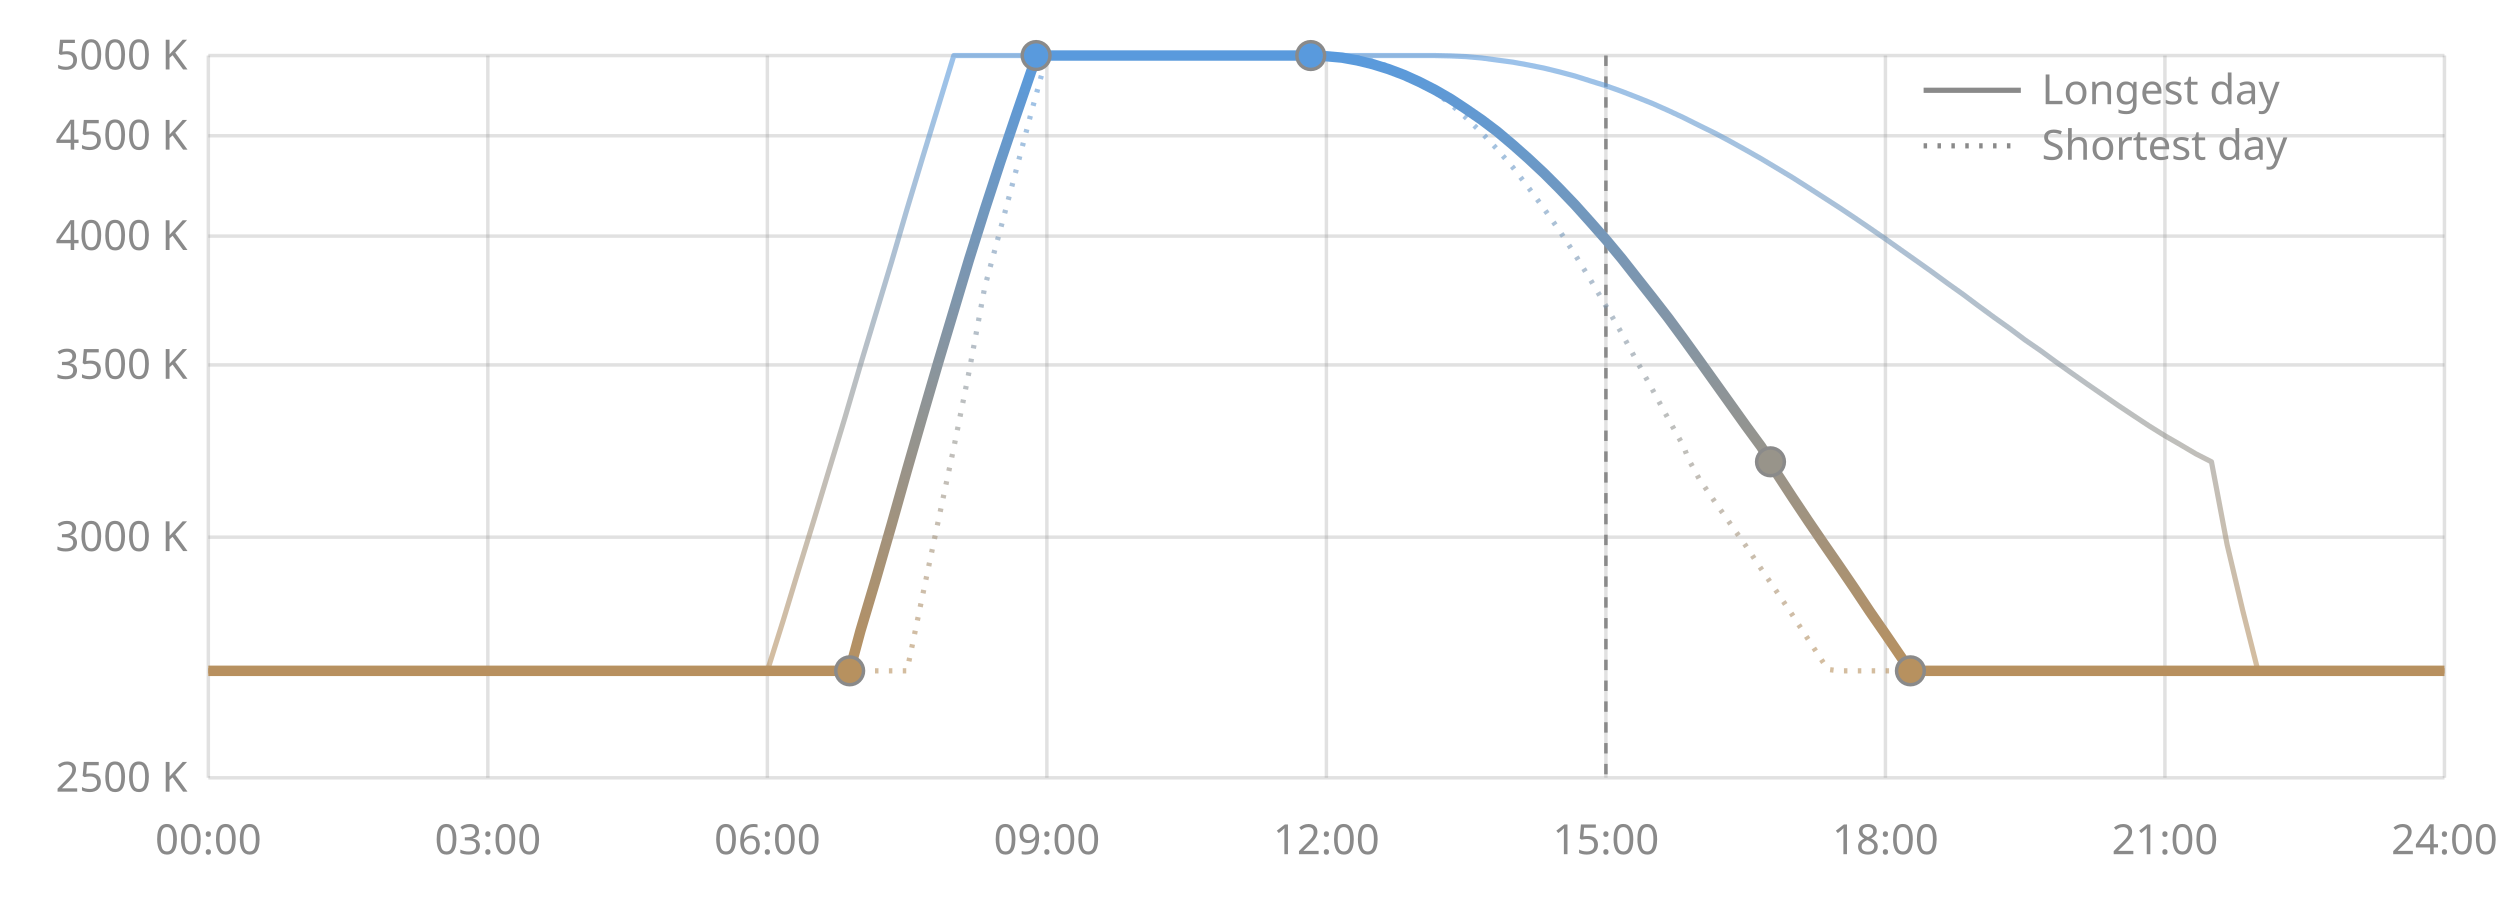
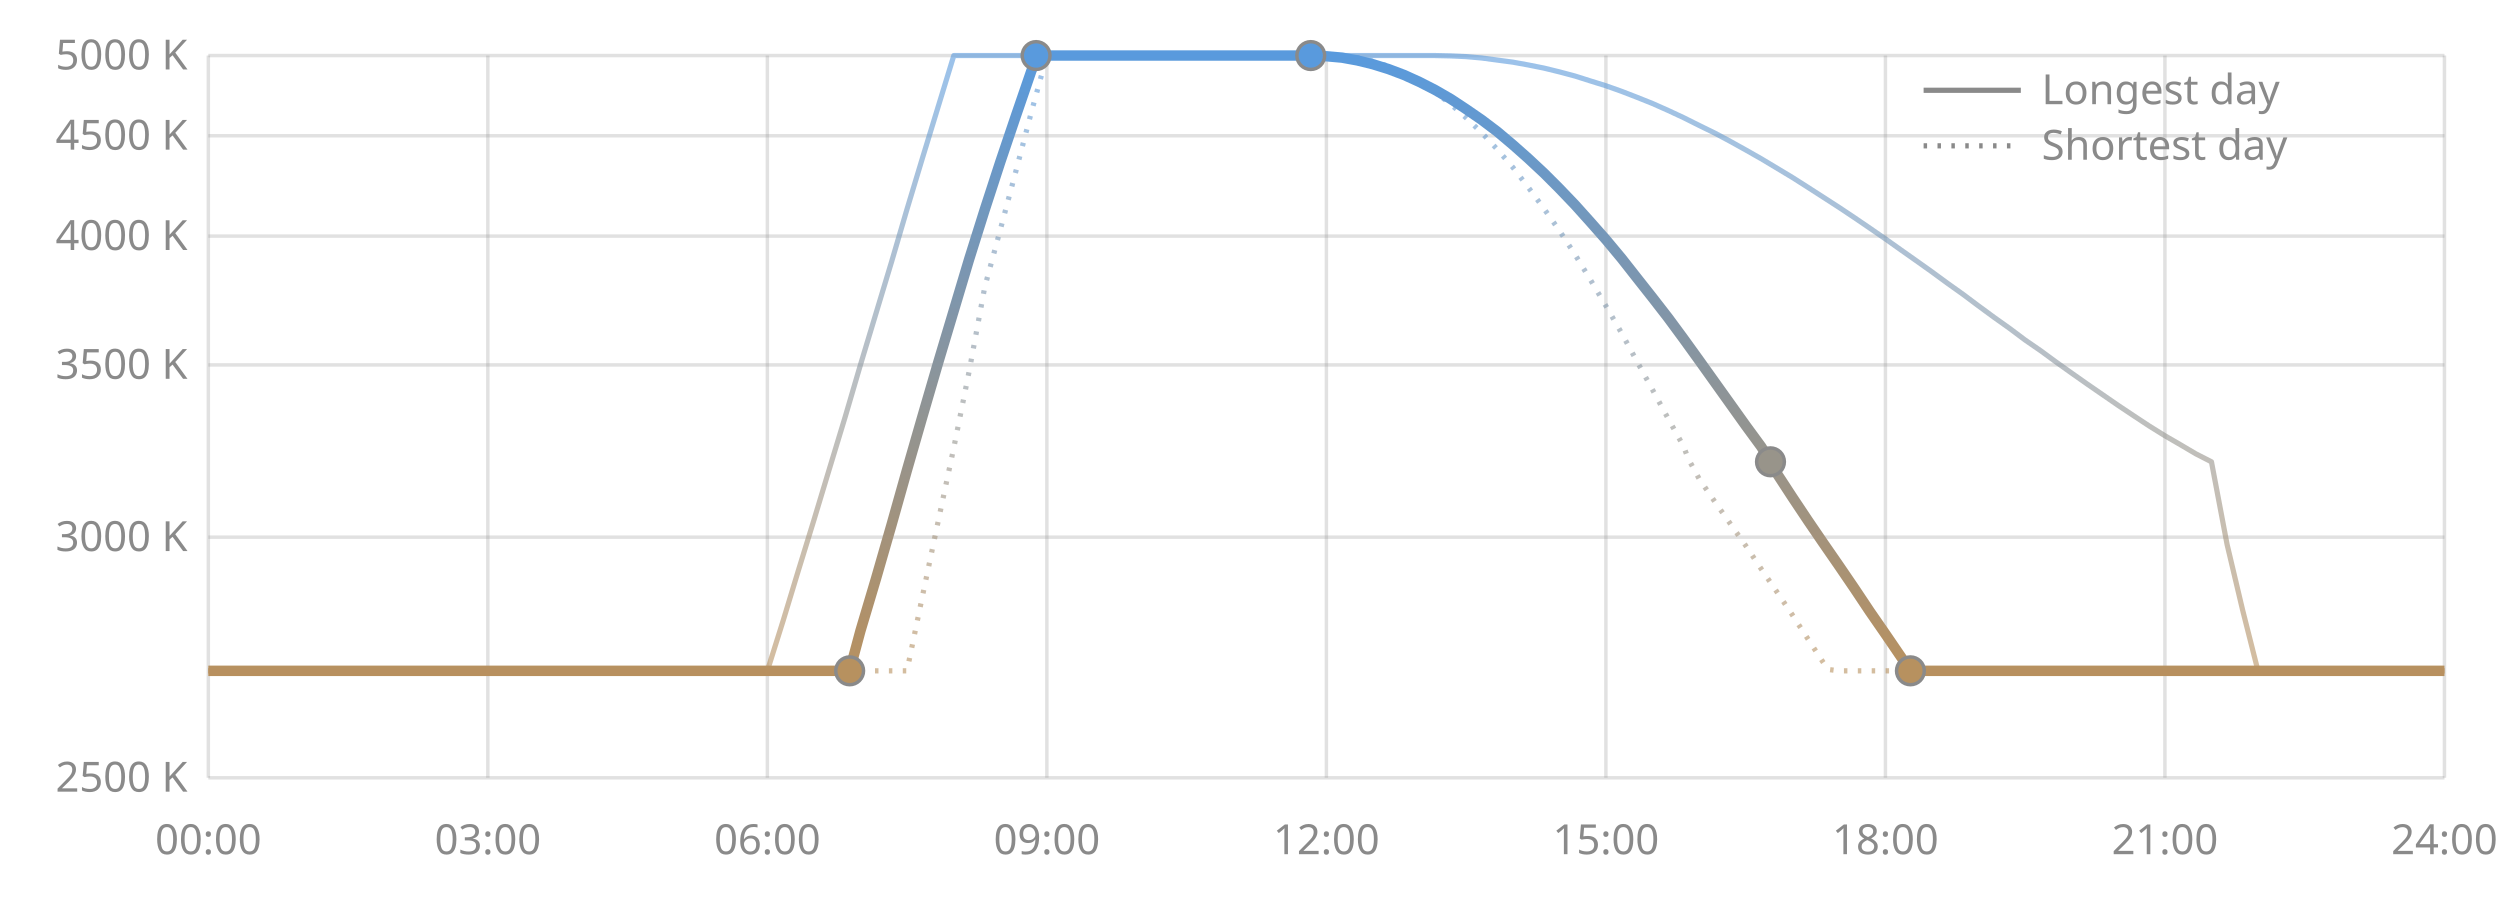
<svg xmlns="http://www.w3.org/2000/svg" width="720" height="260" viewBox="0 0 720 260" font-family="sans-serif" font-size="12" fill="#8a8a8a">
  <line x1="60.0" y1="16" x2="60.0" y2="224" stroke="#8a8a8a" stroke-opacity="0.25" />
  <text x="60.0" y="246" text-anchor="middle">00:00</text>
  <line x1="140.5" y1="16" x2="140.5" y2="224" stroke="#8a8a8a" stroke-opacity="0.25" />
  <text x="140.5" y="246" text-anchor="middle">03:00</text>
  <line x1="221.0" y1="16" x2="221.0" y2="224" stroke="#8a8a8a" stroke-opacity="0.25" />
  <text x="221.0" y="246" text-anchor="middle">06:00</text>
  <line x1="301.5" y1="16" x2="301.5" y2="224" stroke="#8a8a8a" stroke-opacity="0.25" />
  <text x="301.5" y="246" text-anchor="middle">09:00</text>
  <line x1="382.0" y1="16" x2="382.0" y2="224" stroke="#8a8a8a" stroke-opacity="0.25" />
  <text x="382.0" y="246" text-anchor="middle">12:00</text>
  <line x1="462.5" y1="16" x2="462.5" y2="224" stroke="#8a8a8a" stroke-opacity="0.25" />
  <text x="462.5" y="246" text-anchor="middle">15:00</text>
  <line x1="543.0" y1="16" x2="543.0" y2="224" stroke="#8a8a8a" stroke-opacity="0.25" />
  <text x="543.0" y="246" text-anchor="middle">18:00</text>
  <line x1="623.5" y1="16" x2="623.5" y2="224" stroke="#8a8a8a" stroke-opacity="0.25" />
  <text x="623.5" y="246" text-anchor="middle">21:00</text>
  <line x1="704.0" y1="16" x2="704.0" y2="224" stroke="#8a8a8a" stroke-opacity="0.25" />
  <text x="704.0" y="246" text-anchor="middle">24:00</text>
  <line x1="60" y1="224.0" x2="704" y2="224.0" stroke="#8a8a8a" stroke-opacity="0.25" />
  <text x="54" y="228.0" text-anchor="end">2500 K</text>
  <line x1="60" y1="154.7" x2="704" y2="154.7" stroke="#8a8a8a" stroke-opacity="0.25" />
  <text x="54" y="158.7" text-anchor="end">3000 K</text>
  <line x1="60" y1="105.1" x2="704" y2="105.1" stroke="#8a8a8a" stroke-opacity="0.25" />
  <text x="54" y="109.1" text-anchor="end">3500 K</text>
  <line x1="60" y1="68.0" x2="704" y2="68.0" stroke="#8a8a8a" stroke-opacity="0.25" />
  <text x="54" y="72.0" text-anchor="end">4000 K</text>
  <line x1="60" y1="39.1" x2="704" y2="39.1" stroke="#8a8a8a" stroke-opacity="0.25" />
  <text x="54" y="43.1" text-anchor="end">4500 K</text>
  <line x1="60" y1="16.0" x2="704" y2="16.0" stroke="#8a8a8a" stroke-opacity="0.25" />
  <text x="54" y="20.0" text-anchor="end">5000 K</text>
-   <line x1="462.5" y1="16" x2="462.5" y2="224" stroke="#8a8a8a" stroke-dasharray="3 3" />
  <defs>
    <linearGradient id="kelvin" gradientUnits="userSpaceOnUse" x1="0" y1="16.0" x2="0" y2="224.0">
      <stop offset="0.0" stop-color="#599add" />
      <stop offset="0.1" stop-color="#6599ce" />
      <stop offset="0.2" stop-color="#7098c0" />
      <stop offset="0.3" stop-color="#7b96b1" />
      <stop offset="0.4" stop-color="#8695a2" />
      <stop offset="0.5" stop-color="#919493" />
      <stop offset="0.6" stop-color="#9c9385" />
      <stop offset="0.7" stop-color="#a79276" />
      <stop offset="0.8" stop-color="#b29167" />
      <stop offset="0.9" stop-color="#bd9058" />
      <stop offset="1.0" stop-color="#c88f4a" />
    </linearGradient>
  </defs>
  <polyline points="60.0,193.2 64.5,193.2 68.9,193.2 73.4,193.2 77.9,193.2 82.4,193.2 86.8,193.2 91.3,193.2 95.8,193.2 100.2,193.2 104.7,193.2 109.2,193.2 113.7,193.2 118.1,193.2 122.6,193.2 127.1,193.2 131.6,193.2 136.0,193.2 140.5,193.2 145.0,193.2 149.4,193.2 153.9,193.2 158.4,193.2 162.9,193.2 167.3,193.2 171.8,193.2 176.3,193.2 180.8,193.2 185.2,193.2 189.7,193.2 194.2,193.2 198.6,193.2 203.1,193.2 207.6,193.2 212.1,193.2 216.5,193.2 221.0,193.2 225.5,178.9 229.9,164.4 234.4,149.8 238.9,134.9 243.4,120.1 247.8,105.1 252.3,90.2 256.8,75.3 261.2,60.3 265.7,45.4 270.2,30.7 274.7,16.0 279.1,16.0 283.6,16.0 288.1,16.0 292.6,16.0 297.0,16.0 301.5,16.0 306.0,16.0 310.4,16.0 314.9,16.0 319.4,16.0 323.9,16.0 328.3,16.0 332.8,16.0 337.3,16.0 341.8,16.0 346.2,16.0 350.7,16.0 355.2,16.0 359.6,16.0 364.1,16.0 368.6,16.0 373.1,16.0 377.5,16.0 382.0,16.0 386.5,16.0 390.9,16.0 395.4,16.0 399.9,16.0 404.4,16.0 408.8,16.0 412.4,16.0 413.3,16.0 417.8,16.1 422.2,16.3 426.7,16.7 431.2,17.3 435.7,17.9 440.1,18.7 444.6,19.6 449.1,20.7 453.6,21.9 458.0,23.3 462.5,24.7 467.0,26.3 471.4,28.0 475.9,29.8 480.4,31.8 484.9,33.9 489.3,36.1 493.8,38.3 498.3,40.7 502.8,43.2 507.2,45.7 511.7,48.4 516.2,51.1 520.6,53.9 525.1,56.8 529.6,59.7 534.1,62.7 538.5,65.7 543.0,68.8 547.5,72.0 551.9,75.1 556.4,78.3 560.9,81.6 565.4,84.8 569.8,88.1 574.3,91.4 578.8,94.6 583.2,97.9 587.7,101.0 592.2,104.3 596.7,107.5 601.1,110.6 605.6,113.7 610.1,116.8 614.6,119.8 619.0,122.7 623.5,125.5 628.0,128.1 632.4,130.7 636.9,133.0 641.4,156.8 645.9,175.8 650.3,193.2 654.8,193.2 659.3,193.2 663.8,193.2 668.2,193.2 672.7,193.2 677.2,193.2 681.6,193.2 686.1,193.2 690.6,193.2 695.1,193.2 699.5,193.2 704.0,193.2" fill="none" stroke="url(#kelvin)" stroke-linejoin="round" stroke-width="1.5" stroke-opacity="0.6" />
  <polyline points="60.0,193.2 64.5,193.2 68.9,193.2 73.4,193.2 77.9,193.2 82.4,193.2 86.8,193.2 91.3,193.2 95.8,193.2 100.2,193.2 104.7,193.2 109.2,193.2 113.7,193.2 118.1,193.2 122.6,193.2 127.1,193.2 131.6,193.2 136.0,193.2 140.5,193.2 145.0,193.2 149.4,193.2 153.9,193.2 158.4,193.2 162.9,193.2 167.3,193.2 171.8,193.2 176.3,193.2 180.8,193.2 185.2,193.2 189.7,193.2 194.2,193.2 198.6,193.2 203.1,193.2 207.6,193.2 212.1,193.2 216.5,193.2 221.0,193.2 225.5,193.2 229.9,193.2 234.4,193.2 238.9,193.2 243.4,193.2 247.8,193.2 252.3,193.2 256.8,193.2 261.2,193.2 265.7,171.5 270.2,150.1 274.7,128.9 279.1,107.0 283.6,82.7 288.1,66.1 292.6,49.2 297.0,32.4 301.5,16.0 306.0,16.0 310.4,16.0 314.9,16.0 319.4,16.0 323.9,16.0 328.3,16.0 332.8,16.0 337.3,16.0 341.8,16.0 346.2,16.0 350.7,16.0 355.2,16.0 359.6,16.0 364.1,16.0 368.6,16.0 373.1,16.0 377.5,16.0 382.0,16.0 383.8,16.0 386.5,16.1 390.9,16.6 395.4,17.6 399.9,19.1 404.4,21.1 408.8,23.6 413.3,26.5 417.8,30.0 422.2,33.9 426.7,38.2 431.2,43.0 435.7,48.2 440.1,53.9 444.6,60.0 449.1,66.4 453.6,73.3 458.0,80.5 462.5,88.1 467.0,95.9 471.4,104.0 475.9,112.2 480.4,120.5 484.9,128.6 486.2,132.1 489.3,137.8 493.8,144.4 498.3,150.8 502.8,157.2 507.2,163.8 511.7,170.4 516.2,177.1 520.6,183.9 525.1,190.8 526.5,192.8 529.6,193.2 534.1,193.2 538.5,193.2 543.0,193.2 547.5,193.2 551.9,193.2 556.4,193.2 560.9,193.2 565.4,193.2 569.8,193.2 574.3,193.2 578.8,193.2 583.2,193.2 587.7,193.2 592.2,193.2 596.7,193.2 601.1,193.2 605.6,193.2 610.1,193.2 614.6,193.2 619.0,193.2 623.5,193.2 628.0,193.2 632.4,193.2 636.9,193.2 641.4,193.2 645.9,193.2 650.3,193.2 654.8,193.2 659.3,193.2 663.8,193.2 668.2,193.2 672.7,193.2 677.2,193.2 681.6,193.2 686.1,193.2 690.6,193.2 695.1,193.2 699.5,193.2 704.0,193.2" fill="none" stroke="url(#kelvin)" stroke-linejoin="round" stroke-width="1.5" stroke-opacity="0.6" stroke-dasharray="1 3" />
  <polyline points="60.0,193.2 64.5,193.2 68.9,193.2 73.4,193.2 77.9,193.2 82.4,193.2 86.8,193.2 91.3,193.2 95.8,193.2 100.2,193.2 104.7,193.2 109.2,193.2 113.7,193.2 118.1,193.2 122.6,193.2 127.1,193.2 131.6,193.2 136.0,193.2 140.5,193.2 145.0,193.2 149.4,193.2 153.9,193.2 158.4,193.2 162.9,193.2 167.3,193.2 171.8,193.2 176.3,193.2 180.8,193.2 185.2,193.2 189.7,193.2 194.2,193.2 198.6,193.2 203.1,193.2 207.6,193.2 212.1,193.2 216.5,193.2 221.0,193.2 225.5,193.2 229.9,193.2 234.4,193.2 238.9,193.2 243.4,193.2 244.7,193.2 247.8,181.7 252.3,166.6 256.8,151.0 261.2,135.4 265.7,119.8 270.2,104.4 274.7,89.4 279.1,74.7 283.6,60.4 288.1,46.6 292.6,33.3 297.0,20.5 298.4,16.8 301.5,16.0 306.0,16.0 310.4,16.0 314.9,16.0 319.4,16.0 323.9,16.0 328.3,16.0 332.8,16.0 337.3,16.0 341.8,16.0 346.2,16.0 350.7,16.0 355.2,16.0 359.6,16.0 364.1,16.0 368.6,16.0 373.1,16.0 377.5,16.0 382.0,16.2 386.5,16.6 390.9,17.4 395.4,18.5 399.9,19.9 404.4,21.6 408.8,23.6 413.3,25.9 417.8,28.5 422.2,31.4 426.7,34.5 431.2,37.9 435.7,41.7 440.1,45.6 444.6,49.8 449.1,54.3 453.6,59.0 458.0,63.9 462.5,69.0 467.0,74.4 471.4,80.0 475.9,85.7 480.4,91.5 484.9,97.6 489.3,103.7 493.8,110.0 498.3,116.3 502.8,122.6 507.2,128.6 509.9,132.9 511.7,136.3 516.2,143.2 520.6,149.8 525.1,156.4 529.6,162.9 534.1,169.5 538.5,176.1 543.0,182.6 547.5,189.2 550.2,193.2 551.9,193.2 556.4,193.2 560.9,193.2 565.4,193.2 569.8,193.2 574.3,193.2 578.8,193.2 583.2,193.2 587.7,193.2 592.2,193.2 596.7,193.2 601.1,193.2 605.6,193.2 610.1,193.2 614.6,193.2 619.0,193.2 623.5,193.2 628.0,193.2 632.4,193.2 636.9,193.2 641.4,193.2 645.9,193.2 650.3,193.2 654.8,193.2 659.3,193.2 663.8,193.2 668.2,193.2 672.7,193.2 677.2,193.2 681.6,193.2 686.1,193.2 690.6,193.2 695.1,193.2 699.5,193.2 704.0,193.2" fill="none" stroke="url(#kelvin)" stroke-linejoin="round" stroke-width="3" />
  <circle cx="244.7" cy="193.2" r="4" fill="#b7915f" stroke="#8a8a8a" />
  <circle cx="298.4" cy="16.0" r="4" fill="#599add" stroke="#8a8a8a" />
  <circle cx="377.5" cy="16.0" r="4" fill="#599add" stroke="#8a8a8a" />
  <circle cx="509.9" cy="133.0" r="4" fill="#98948a" stroke="#8a8a8a" />
  <circle cx="550.2" cy="193.2" r="4" fill="#b7915f" stroke="#8a8a8a" />
  <line x1="554" y1="26" x2="582" y2="26" stroke="#8a8a8a" stroke-width="1.5" />
  <text x="588" y="30">Longest day</text>
  <line x1="554" y1="42" x2="582" y2="42" stroke="#8a8a8a" stroke-width="1.5" stroke-dasharray="1 3" />
  <text x="588" y="46">Shortest day</text>
</svg>
